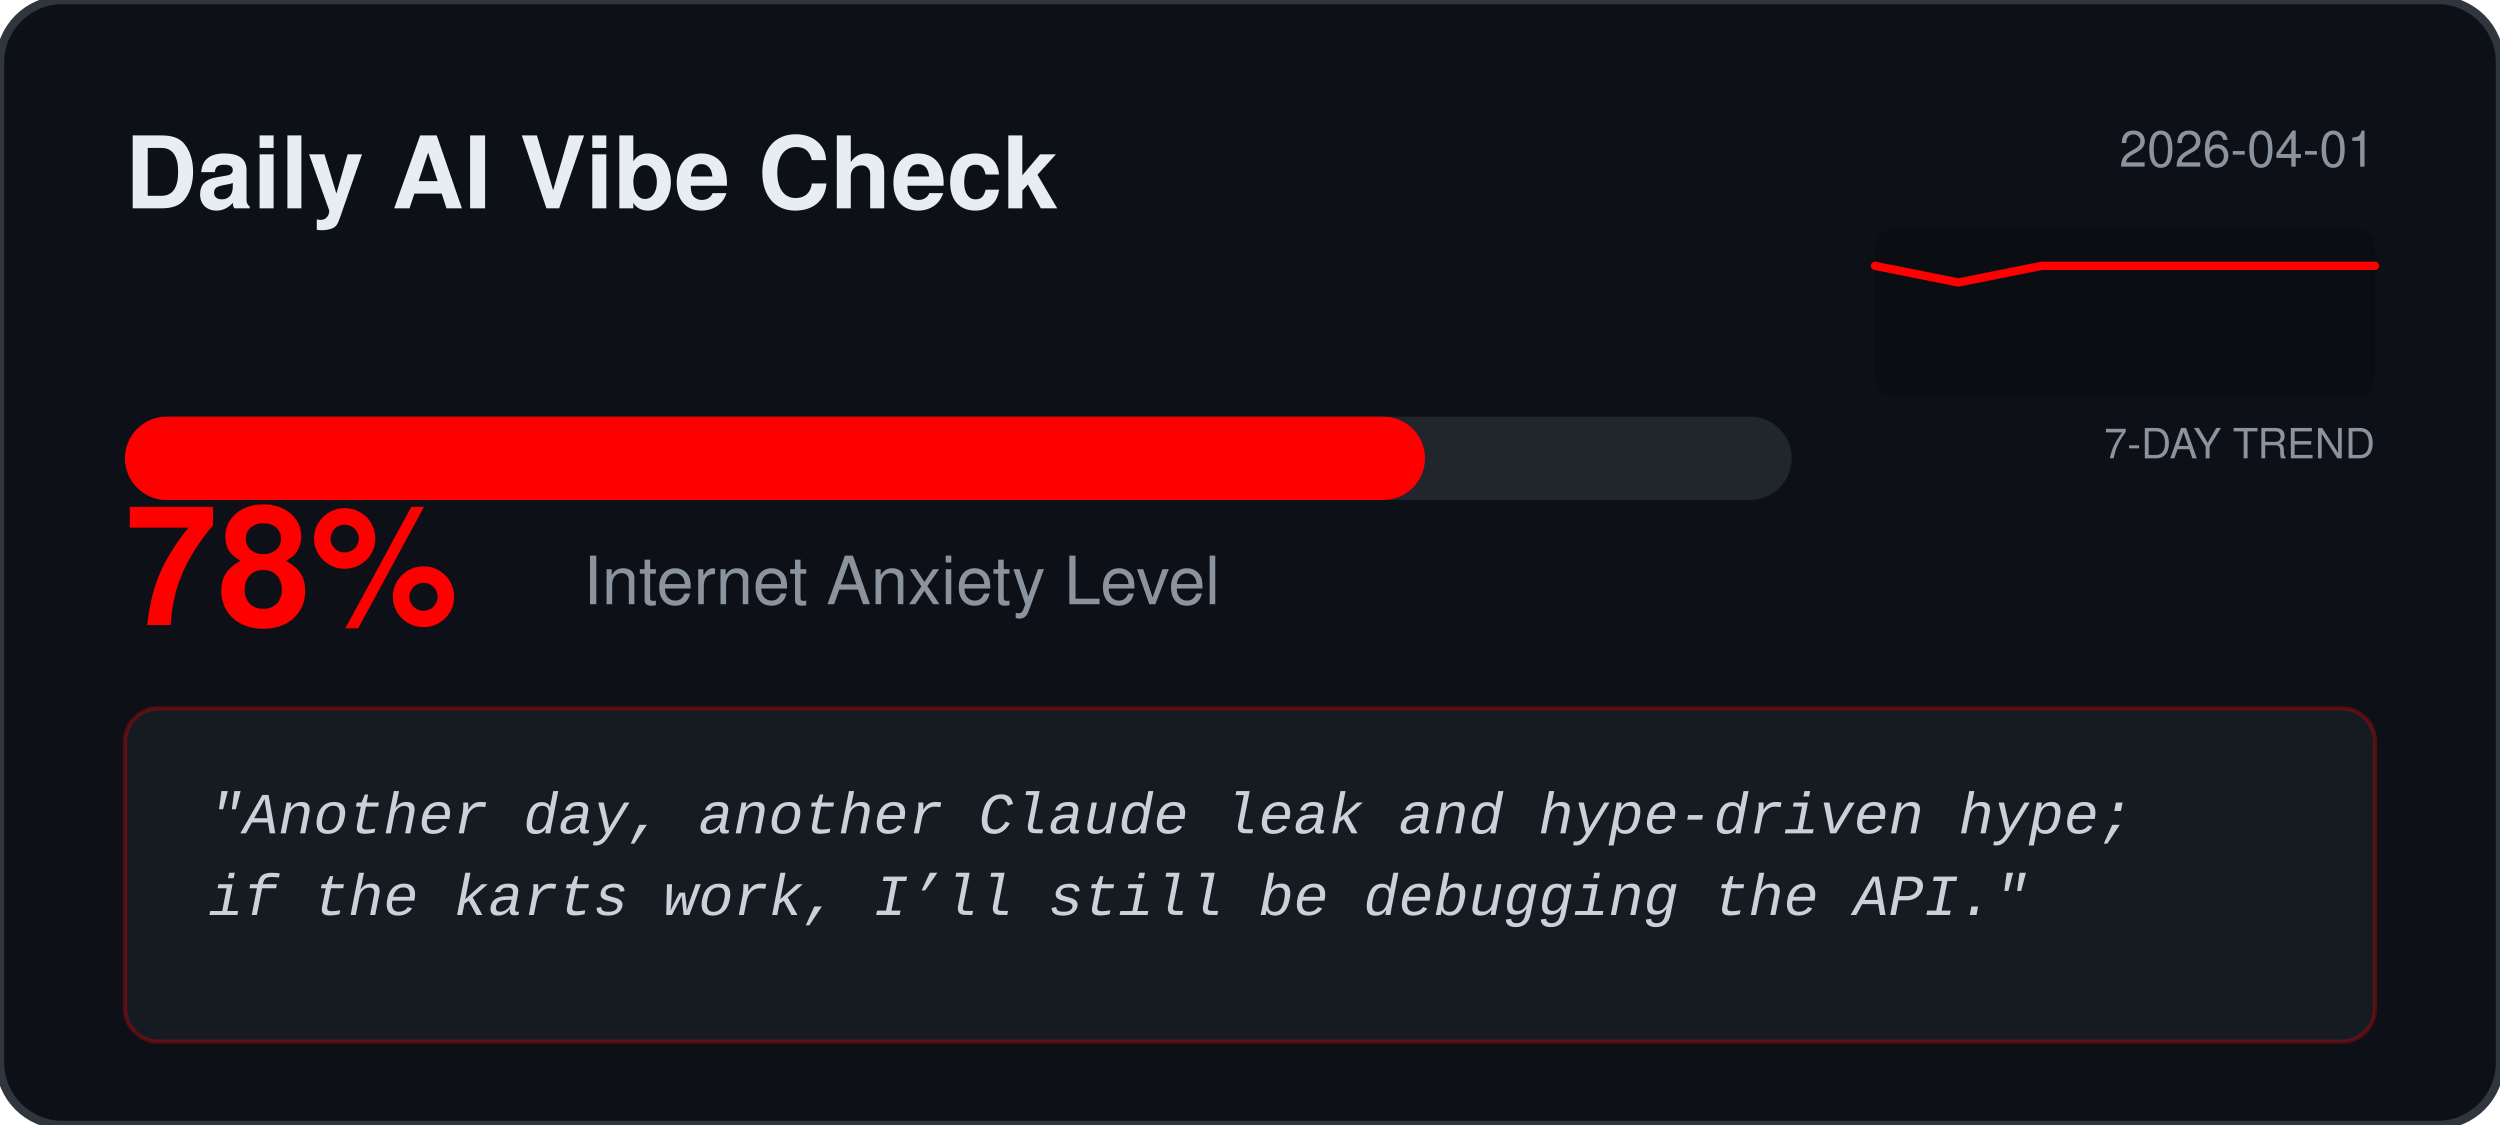
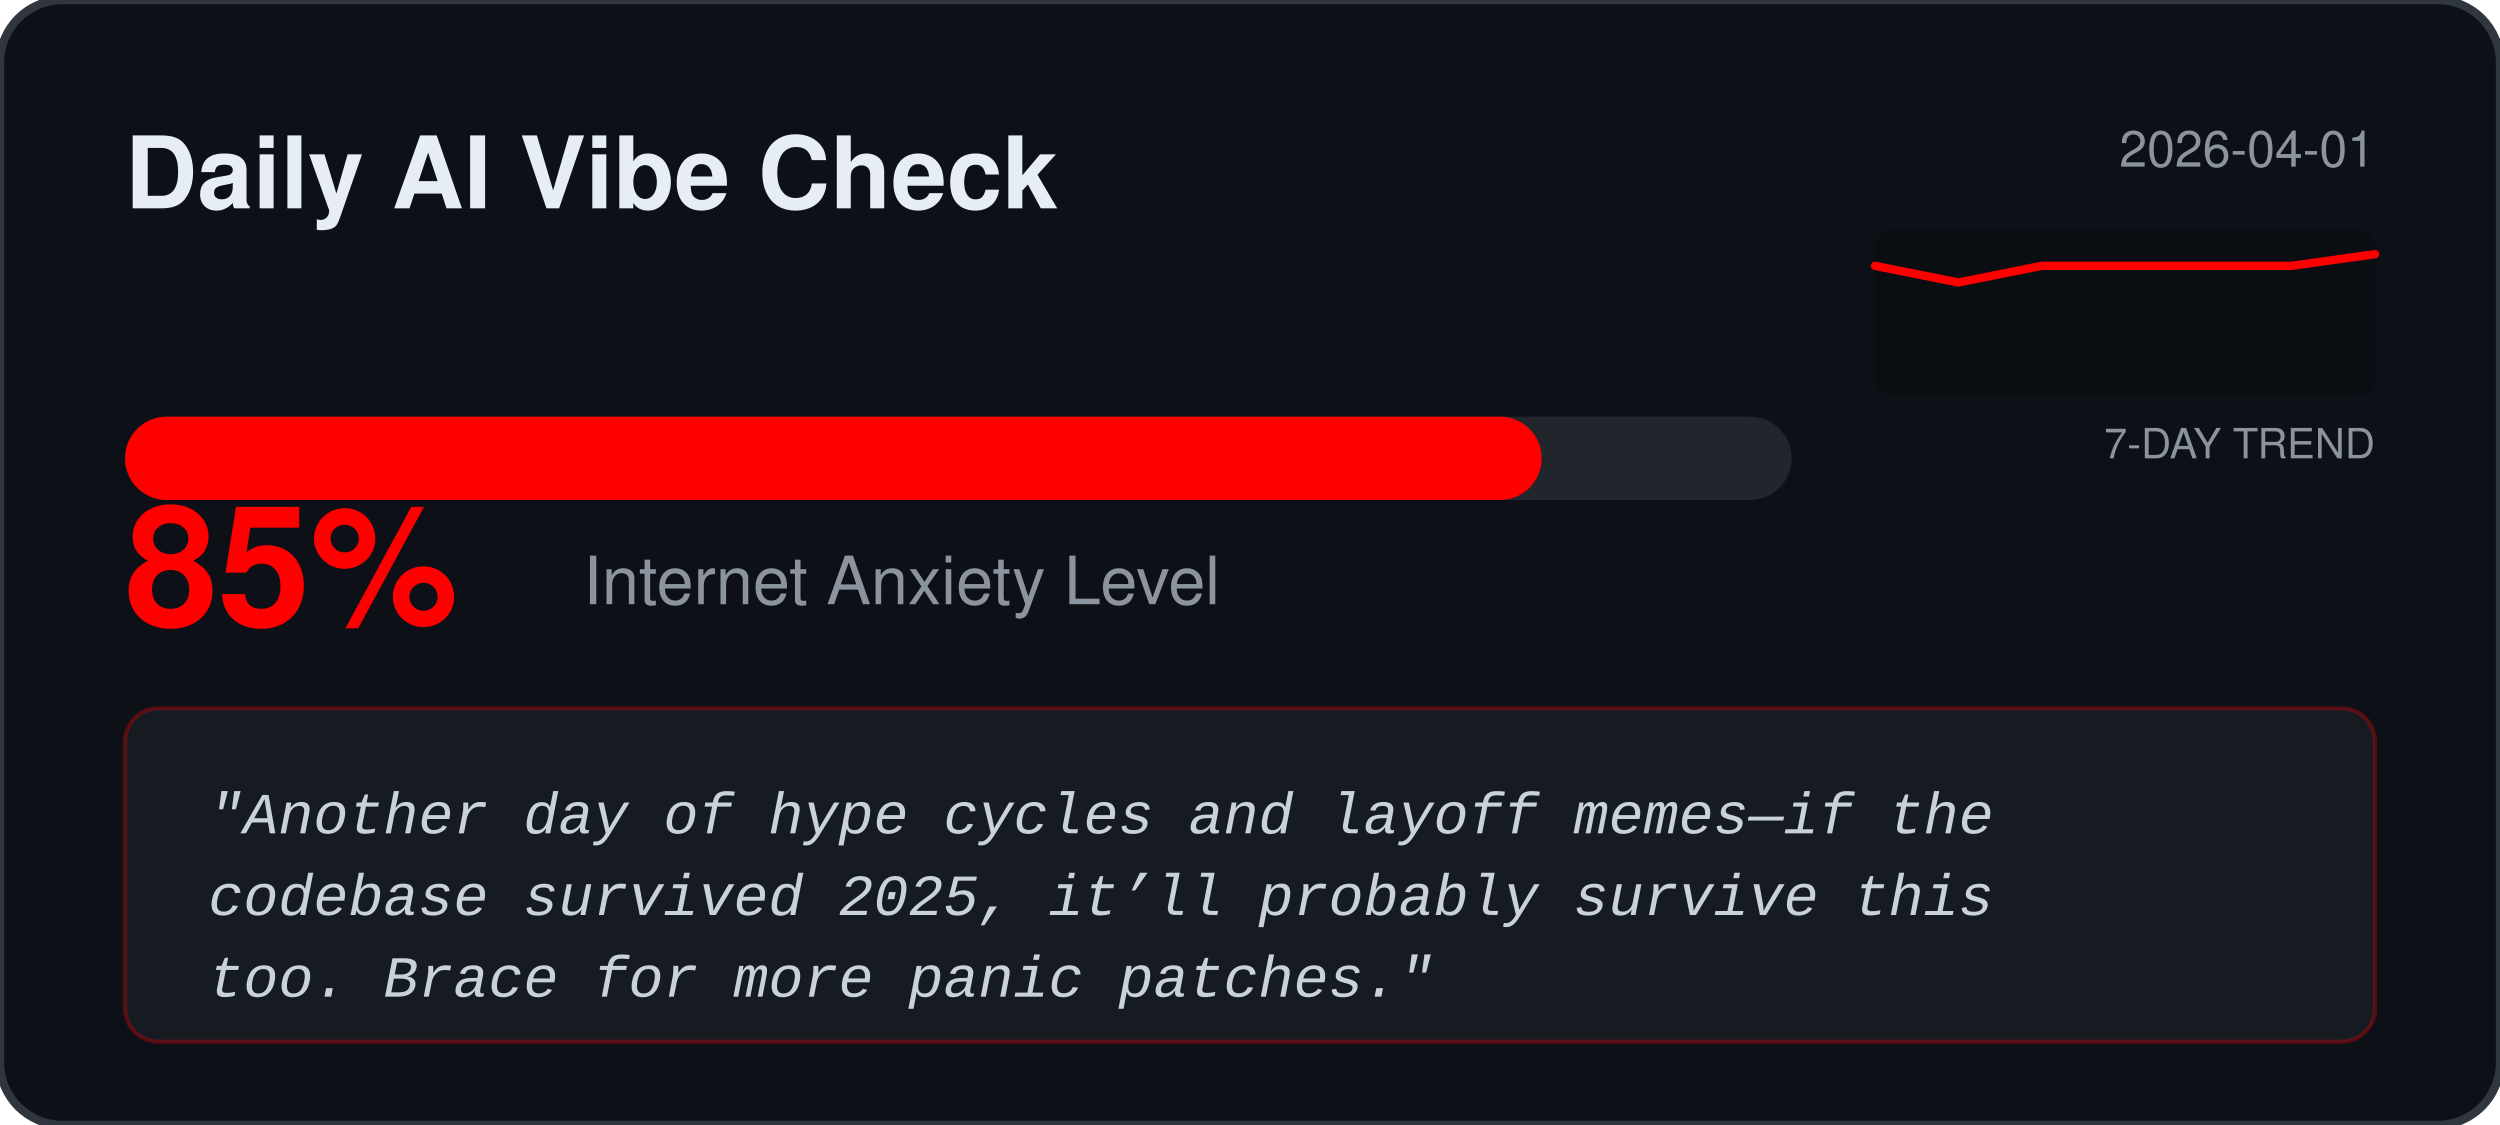
<svg xmlns="http://www.w3.org/2000/svg" width="600" height="270" viewBox="0 0 600 270" fill="none">
  <rect width="600" height="270" rx="15" fill="#0D1117" stroke="#30363D" stroke-width="2" />
  <text x="30" y="50" fill="#E6EDF3" font-family="Segoe UI, Helvetica, sans-serif" font-weight="bold" font-size="24">Daily AI Vibe Check</text>
  <text x="570" y="40" fill="#8B949E" font-family="Segoe UI, Helvetica, sans-serif" font-size="12" text-anchor="end">2026-04-01</text>
  <rect x="450" y="55" width="120" height="40" fill="#000000" fill-opacity="0.2" rx="4" />
  <text x="570" y="110" fill="#8B949E" font-family="Segoe UI, Helvetica, sans-serif" font-size="10" text-anchor="end">7-DAY TREND</text>
-   <polyline points="450.0,63.8 470.0,67.8 490.0,63.8 510.0,63.8 530.0,63.8 550.0,63.8 570.0,63.8" fill="none" stroke="#FF0000" stroke-width="2" stroke-linecap="round" stroke-linejoin="round" />
+   <polyline points="450.0,63.8 470.0,67.8 490.0,63.8 510.0,63.8 530.0,63.8 550.0,63.8 570.0,61.0" fill="none" stroke="#FF0000" stroke-width="2" stroke-linecap="round" stroke-linejoin="round" />
  <rect x="30" y="100" width="400" height="20" rx="10" fill="#21262D" />
-   <rect x="30" y="100" width="312.0" height="20" rx="10" fill="#FF0000" />
-   <text x="30" y="150" fill="#FF0000" font-family="Segoe UI, Helvetica, sans-serif" font-weight="bold" font-size="40">78%</text>
+   <rect x="30" y="100" width="340.0" height="20" rx="10" fill="#FF0000" />
+   <text x="30" y="150" fill="#FF0000" font-family="Segoe UI, Helvetica, sans-serif" font-weight="bold" font-size="40">85%</text>
  <text x="140" y="145" fill="#8B949E" font-family="Segoe UI, Helvetica, sans-serif" font-size="16">Internet Anxiety Level</text>
  <rect x="30" y="170" width="540" height="80" rx="8" fill="#161B22" stroke="#FF0000" stroke-opacity="0.3" />
  <text x="50" y="200" fill="#C9D1D9" font-family="Courier New, monospace" font-size="14" font-style="italic">
-     <tspan x="50" dy="0">"Another day, another Claude leak and hype‑driven hype;</tspan>
-     <tspan x="50" dy="1.4em">if the karts work, I’ll still be debugging the API."</tspan>
+     <tspan x="50" dy="0">"Another day of hype cycles and layoff memes—if the</tspan>
+     <tspan x="50" dy="1.4em">codebase survived 2025, it’ll probably survive this</tspan>
+     <tspan x="50" dy="1.4em">too. Brace for more panic patches."</tspan>
  </text>
</svg>
